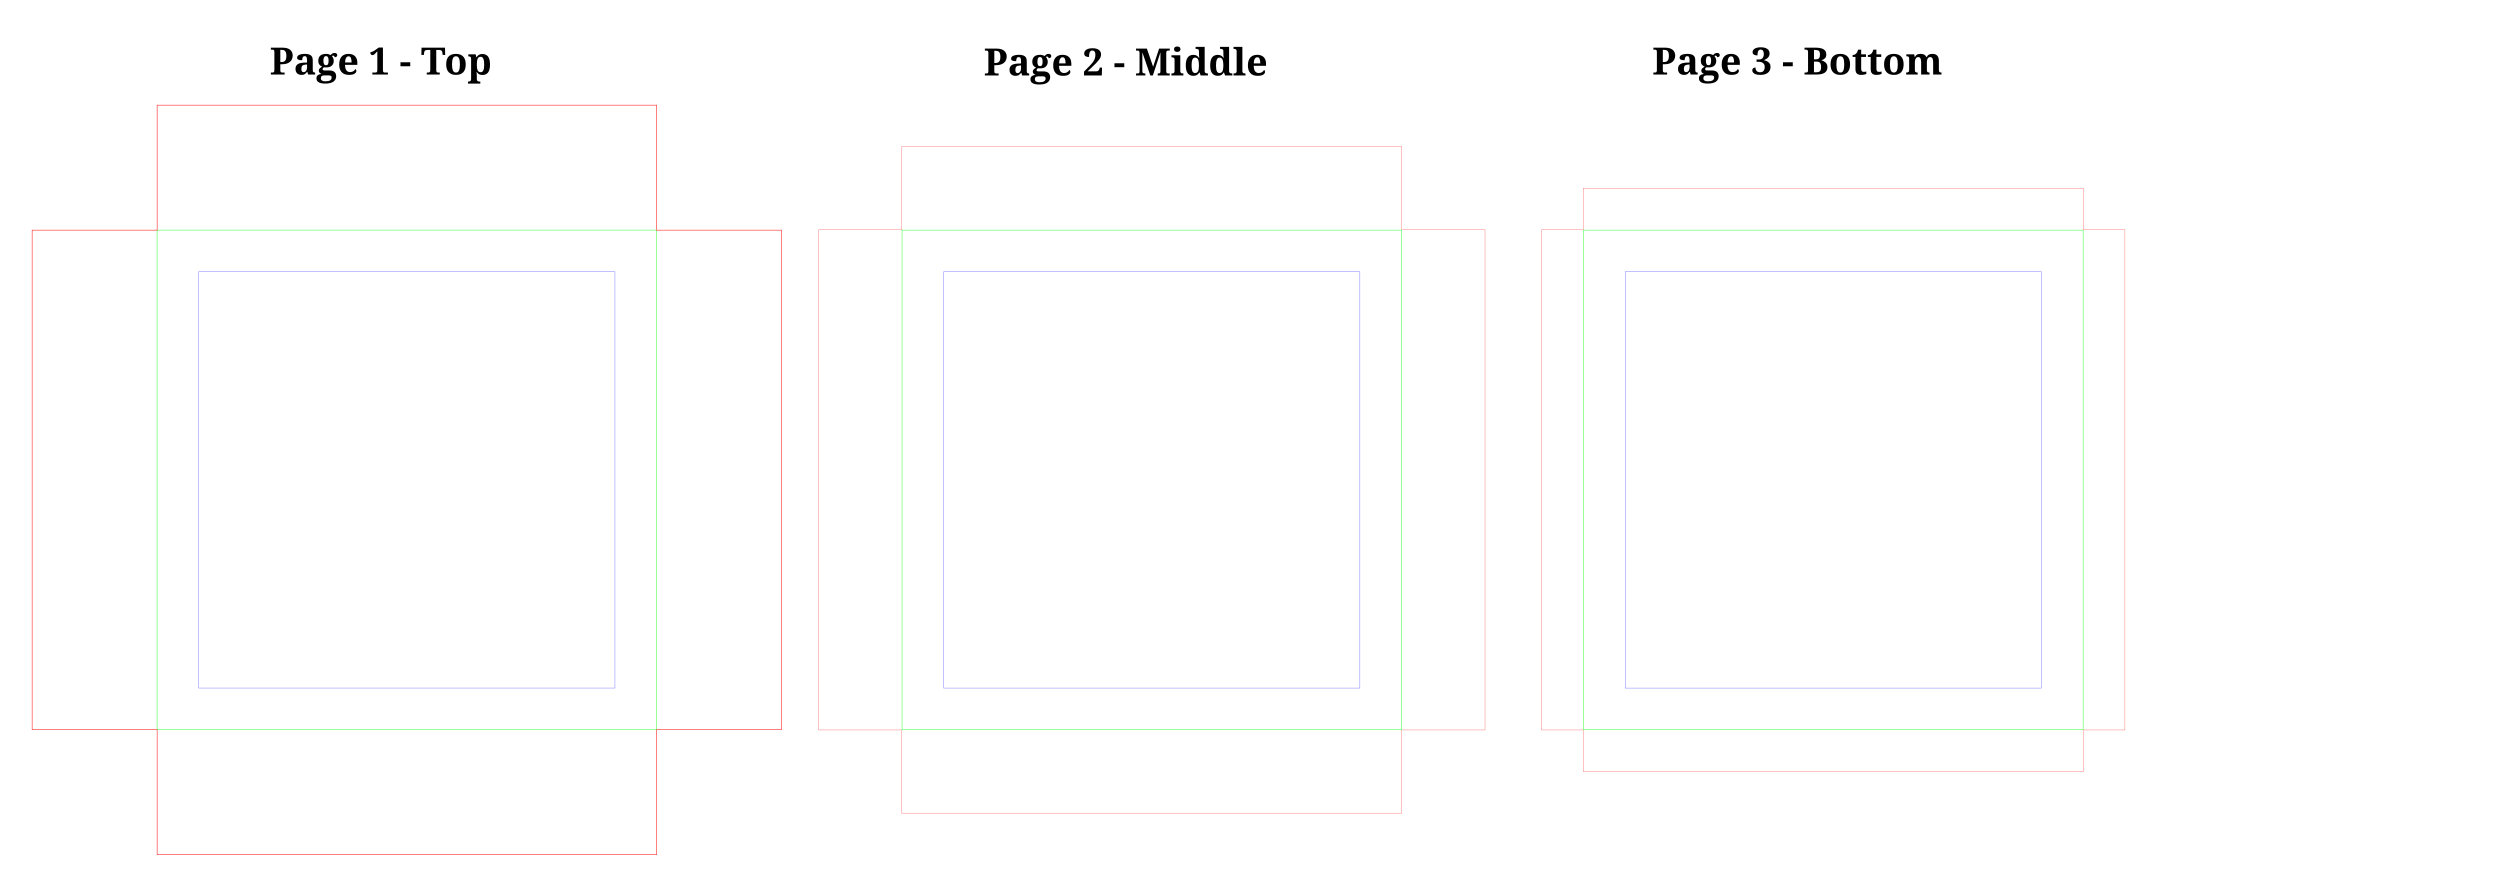
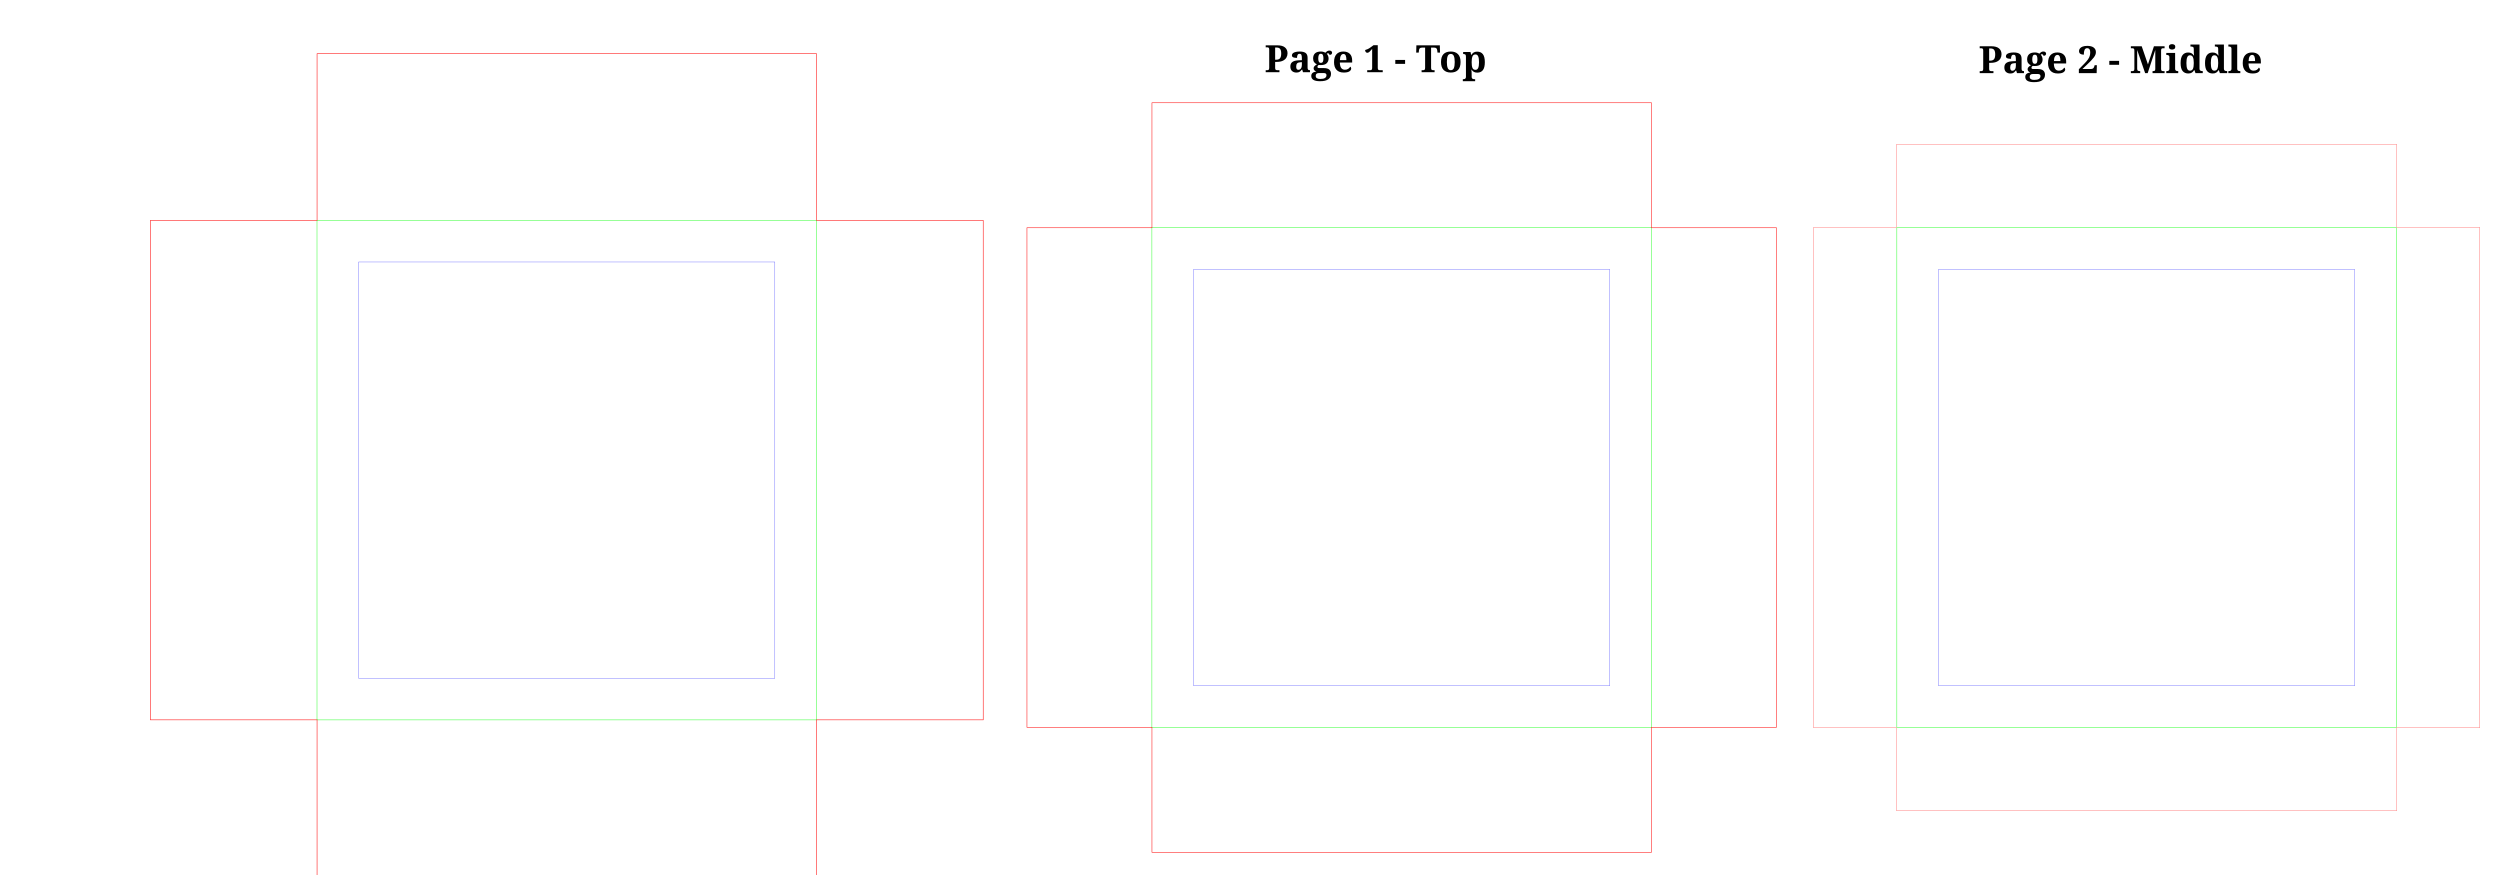
<svg xmlns="http://www.w3.org/2000/svg" width="2125.984" height="744.094" id="svg2" version="1.1">
  <defs id="defs4" />
  <g id="layer1" transform="translate(0,-308.2664)">
    <text xml:space="preserve" style="font-size:32px;font-style:normal;font-variant:normal;font-weight:bold;font-stretch:normal;text-align:start;line-height:125%;letter-spacing:0px;word-spacing:0px;text-anchor:start;fill:#000000;fill-opacity:1;stroke:none;font-family:Cambria;-inkscape-font-specification:Sans Bold" x="-428.629" y="370.018" id="text3010">
      <tspan id="tspan3012" x="-428.629" y="370.018">1) Blue: Cut first</tspan>
      <tspan x="-428.629" y="410.018" id="tspan3014">2) Green: Score</tspan>
      <tspan x="-428.629" y="450.018" id="tspan3020">3) Red: Cut last</tspan>
      <tspan x="-428.629" y="490.018" id="tspan3022" />
      <tspan x="-428.629" y="530.018" id="tspan3018" />
      <tspan x="-428.629" y="570.018" id="tspan3016" />
    </text>
-     <g id="g3127" transform="translate(696,-52.5149)">
+     <g id="g3127" transform="translate(1542,-54.5149)">
      <path id="path3125" d="m 70.812,485.516 0,70.719 -70.688,0 0,425.312 70.688,0 0,70.687 425.312,0 0,-70.687 70.719,0 0,-425.312 -70.719,0 0,-70.719 -425.312,0 z" style="color:#000000;display:inline;overflow:visible;visibility:visible;fill:none;stroke:#ff0000;stroke-width:0.204;stroke-linecap:butt;stroke-linejoin:miter;stroke-miterlimit:4;stroke-dasharray:none;stroke-dashoffset:0;stroke-opacity:1;marker:none;enable-background:accumulate" />
      <path id="rect3053" d="m 106.469,591.891 354,0 0,354 -354,0 0,-354 z" style="color:#000000;display:inline;overflow:visible;visibility:visible;fill:none;stroke:#0000ff;stroke-width:0.204;stroke-linecap:butt;stroke-linejoin:miter;stroke-miterlimit:4;stroke-dasharray:none;stroke-dashoffset:0;stroke-opacity:1;marker:none;enable-background:accumulate" />
      <rect y="556.459" x="71.084" height="424.85" width="424.85" id="rect3100" style="color:#000000;display:inline;overflow:visible;visibility:visible;fill:none;stroke:#00ff00;stroke-width:0.347;stroke-linecap:butt;stroke-linejoin:miter;stroke-miterlimit:4;stroke-dasharray:none;stroke-dashoffset:0;stroke-opacity:1;marker:none;enable-background:accumulate" />
    </g>
-     <g transform="translate(1275.52,-52.51185)" id="g3127-8">
+     <g transform="translate(2121.52,-54.51185)" id="g3127-8">
      <path id="path3125-2" d="m 70.812,520.841 0,35.394 -35.357,0 0,425.312 35.357,0 0,35.357 425.312,0 0,-35.357 35.394,0 0,-425.312 -35.394,0 0,-35.394 z" style="color:#000000;display:inline;overflow:visible;visibility:visible;fill:none;stroke:#ff0000;stroke-width:0.204;stroke-linecap:butt;stroke-linejoin:miter;stroke-miterlimit:4;stroke-dasharray:none;stroke-dashoffset:0;stroke-opacity:1;marker:none;enable-background:accumulate" />
      <path id="rect3053-4" d="m 106.469,591.891 354,0 0,354 -354,0 0,-354 z" style="color:#000000;display:inline;overflow:visible;visibility:visible;fill:none;stroke:#0000ff;stroke-width:0.204;stroke-linecap:butt;stroke-linejoin:miter;stroke-miterlimit:4;stroke-dasharray:none;stroke-dashoffset:0;stroke-opacity:1;marker:none;enable-background:accumulate" />
      <rect y="556.459" x="71.084" height="424.85" width="424.85" id="rect3100-5" style="color:#000000;display:inline;overflow:visible;visibility:visible;fill:none;stroke:#00ff00;stroke-width:0.347;stroke-linecap:butt;stroke-linejoin:miter;stroke-miterlimit:4;stroke-dasharray:none;stroke-dashoffset:0;stroke-opacity:1;marker:none;enable-background:accumulate" />
    </g>
-     <text xml:space="preserve" style="font-style:normal;font-variant:normal;font-weight:bold;font-stretch:normal;font-size:32px;line-height:125%;font-family:Cambria;-inkscape-font-specification:'Sans Bold';text-align:center;letter-spacing:0px;word-spacing:0px;text-anchor:middle;fill:#000000;fill-opacity:1;stroke:none" x="978.734" y="372.447" id="text3159">
-       <tspan id="tspan3161" x="982.266" y="372.447">Page 2 - Middle </tspan>
+     <text xml:space="preserve" style="font-style:normal;font-variant:normal;font-weight:bold;font-stretch:normal;font-size:32px;line-height:125%;font-family:Cambria;-inkscape-font-specification:'Sans Bold';text-align:center;letter-spacing:0px;word-spacing:0px;text-anchor:middle;fill:#000000;fill-opacity:1;stroke:none" x="1824.734" y="370.447" id="text3159">
+       <tspan id="tspan3161" x="1828.266" y="370.447">Page 2 - Middle </tspan>
    </text>
-     <text xml:space="preserve" style="font-style:normal;font-variant:normal;font-weight:bold;font-stretch:normal;font-size:32px;line-height:125%;font-family:Cambria;-inkscape-font-specification:'Sans Bold';text-align:center;letter-spacing:0px;word-spacing:0px;text-anchor:middle;fill:#000000;fill-opacity:1;stroke:none" x="1558.257" y="371.65" id="text3163">
-       <tspan id="tspan3165" x="1561.788" y="371.65">Page 3 - Bottom </tspan>
-       <tspan x="1558.257" y="411.65" id="tspan3167" />
+     <text xml:space="preserve" style="font-style:normal;font-variant:normal;font-weight:bold;font-stretch:normal;font-size:32px;line-height:125%;font-family:Cambria;-inkscape-font-specification:'Sans Bold';text-align:center;letter-spacing:0px;word-spacing:0px;text-anchor:middle;fill:#000000;fill-opacity:1;stroke:none" x="2404.257" y="369.65" id="text3163">
+       <tspan id="tspan3165" x="2407.788" y="369.65">Page 3 - Bottom </tspan>
+       <tspan x="2404.257" y="409.65" id="tspan3167" />
    </text>
-     <g id="g3408">
+     <g id="g3408" transform="translate(846,-2)">
      <path style="color:#000000;display:inline;overflow:visible;visibility:visible;fill:none;stroke:#0000ff;stroke-width:0.204;stroke-linecap:butt;stroke-linejoin:miter;stroke-miterlimit:4;stroke-dasharray:none;stroke-dashoffset:0;stroke-opacity:1;marker:none;enable-background:accumulate" d="m 168.96,539.361 354,0 0,354 -354,0 0,-354 z" id="rect3053-4-70" />
      <rect style="color:#000000;display:inline;overflow:visible;visibility:visible;fill:none;stroke:#00ff00;stroke-width:0.347;stroke-linecap:butt;stroke-linejoin:miter;stroke-miterlimit:4;stroke-dasharray:none;stroke-dashoffset:0;stroke-opacity:1;marker:none;enable-background:accumulate" id="rect3100-5-7" width="424.85" height="424.85" x="133.575" y="503.928" />
      <path id="rect3100-5-7-9" d="m 133.615,397.675 0,106.299 -106.301,0 0,424.774 106.301,0 0,106.299 424.772,0 0,-106.299 106.299,0 0,-424.774 -106.299,0 0,-106.299 -424.772,0 z" style="color:#000000;display:inline;overflow:visible;visibility:visible;fill:none;stroke:#ff0000;stroke-width:0.425;stroke-linecap:butt;stroke-linejoin:miter;stroke-miterlimit:4;stroke-dasharray:none;stroke-dashoffset:0;stroke-opacity:1;marker:none;enable-background:accumulate" />
    </g>
-     <text xml:space="preserve" style="font-style:normal;font-variant:normal;font-weight:bold;font-stretch:normal;font-size:32px;line-height:125%;font-family:Cambria;-inkscape-font-specification:'Sans Bold';text-align:center;letter-spacing:0px;word-spacing:0px;text-anchor:middle;fill:#000000;fill-opacity:1;stroke:none" x="345.25" y="371.65" id="text3159-4">
-       <tspan id="tspan3161-7" x="348.781" y="371.65">Page 1 - Top </tspan>
+     <text xml:space="preserve" style="font-style:normal;font-variant:normal;font-weight:bold;font-stretch:normal;font-size:32px;line-height:125%;font-family:Cambria;-inkscape-font-specification:'Sans Bold';text-align:center;letter-spacing:0px;word-spacing:0px;text-anchor:middle;fill:#000000;fill-opacity:1;stroke:none" x="1191.25" y="369.65" id="text3159-4">
+       <tspan id="tspan3161-7" x="1194.781" y="369.65">Page 1 - Top </tspan>
    </text>
+     <g id="g3408-0" transform="translate(52,-2.304463)">
+       <g id="g3428" transform="translate(84,-6)">
+         <path id="rect3053-4-70-5" d="m 168.96,539.361 354,0 0,354 -354,0 0,-354 z" style="color:#000000;display:inline;overflow:visible;visibility:visible;fill:none;stroke:#0000ff;stroke-width:0.204;stroke-linecap:butt;stroke-linejoin:miter;stroke-miterlimit:4;stroke-dasharray:none;stroke-dashoffset:0;stroke-opacity:1;marker:none;enable-background:accumulate" />
+         <rect y="503.928" x="133.575" height="424.85" width="424.85" id="rect3100-5-7-3" style="color:#000000;display:inline;overflow:visible;visibility:visible;fill:none;stroke:#00ff00;stroke-width:0.347;stroke-linecap:butt;stroke-linejoin:miter;stroke-miterlimit:4;stroke-dasharray:none;stroke-dashoffset:0;stroke-opacity:1;marker:none;enable-background:accumulate" />
+         <path id="rect3100-5-7-3-8" transform="translate(-52,310.5709)" d="m 185.625,51.684 0,141.732 -141.73,0 0,424.748 141.73,0 0,141.732 424.75,0 0,-141.732 141.732,0 0,-424.748 -141.732,0 0,-141.732 -424.75,0 z" style="color:#000000;display:inline;overflow:visible;visibility:visible;fill:none;stroke:#ff0000;stroke-width:0.448;stroke-linecap:butt;stroke-linejoin:miter;stroke-miterlimit:4;stroke-dasharray:none;stroke-dashoffset:0;stroke-opacity:1;marker:none;enable-background:accumulate" />
+       </g>
+     </g>
  </g>
</svg>
